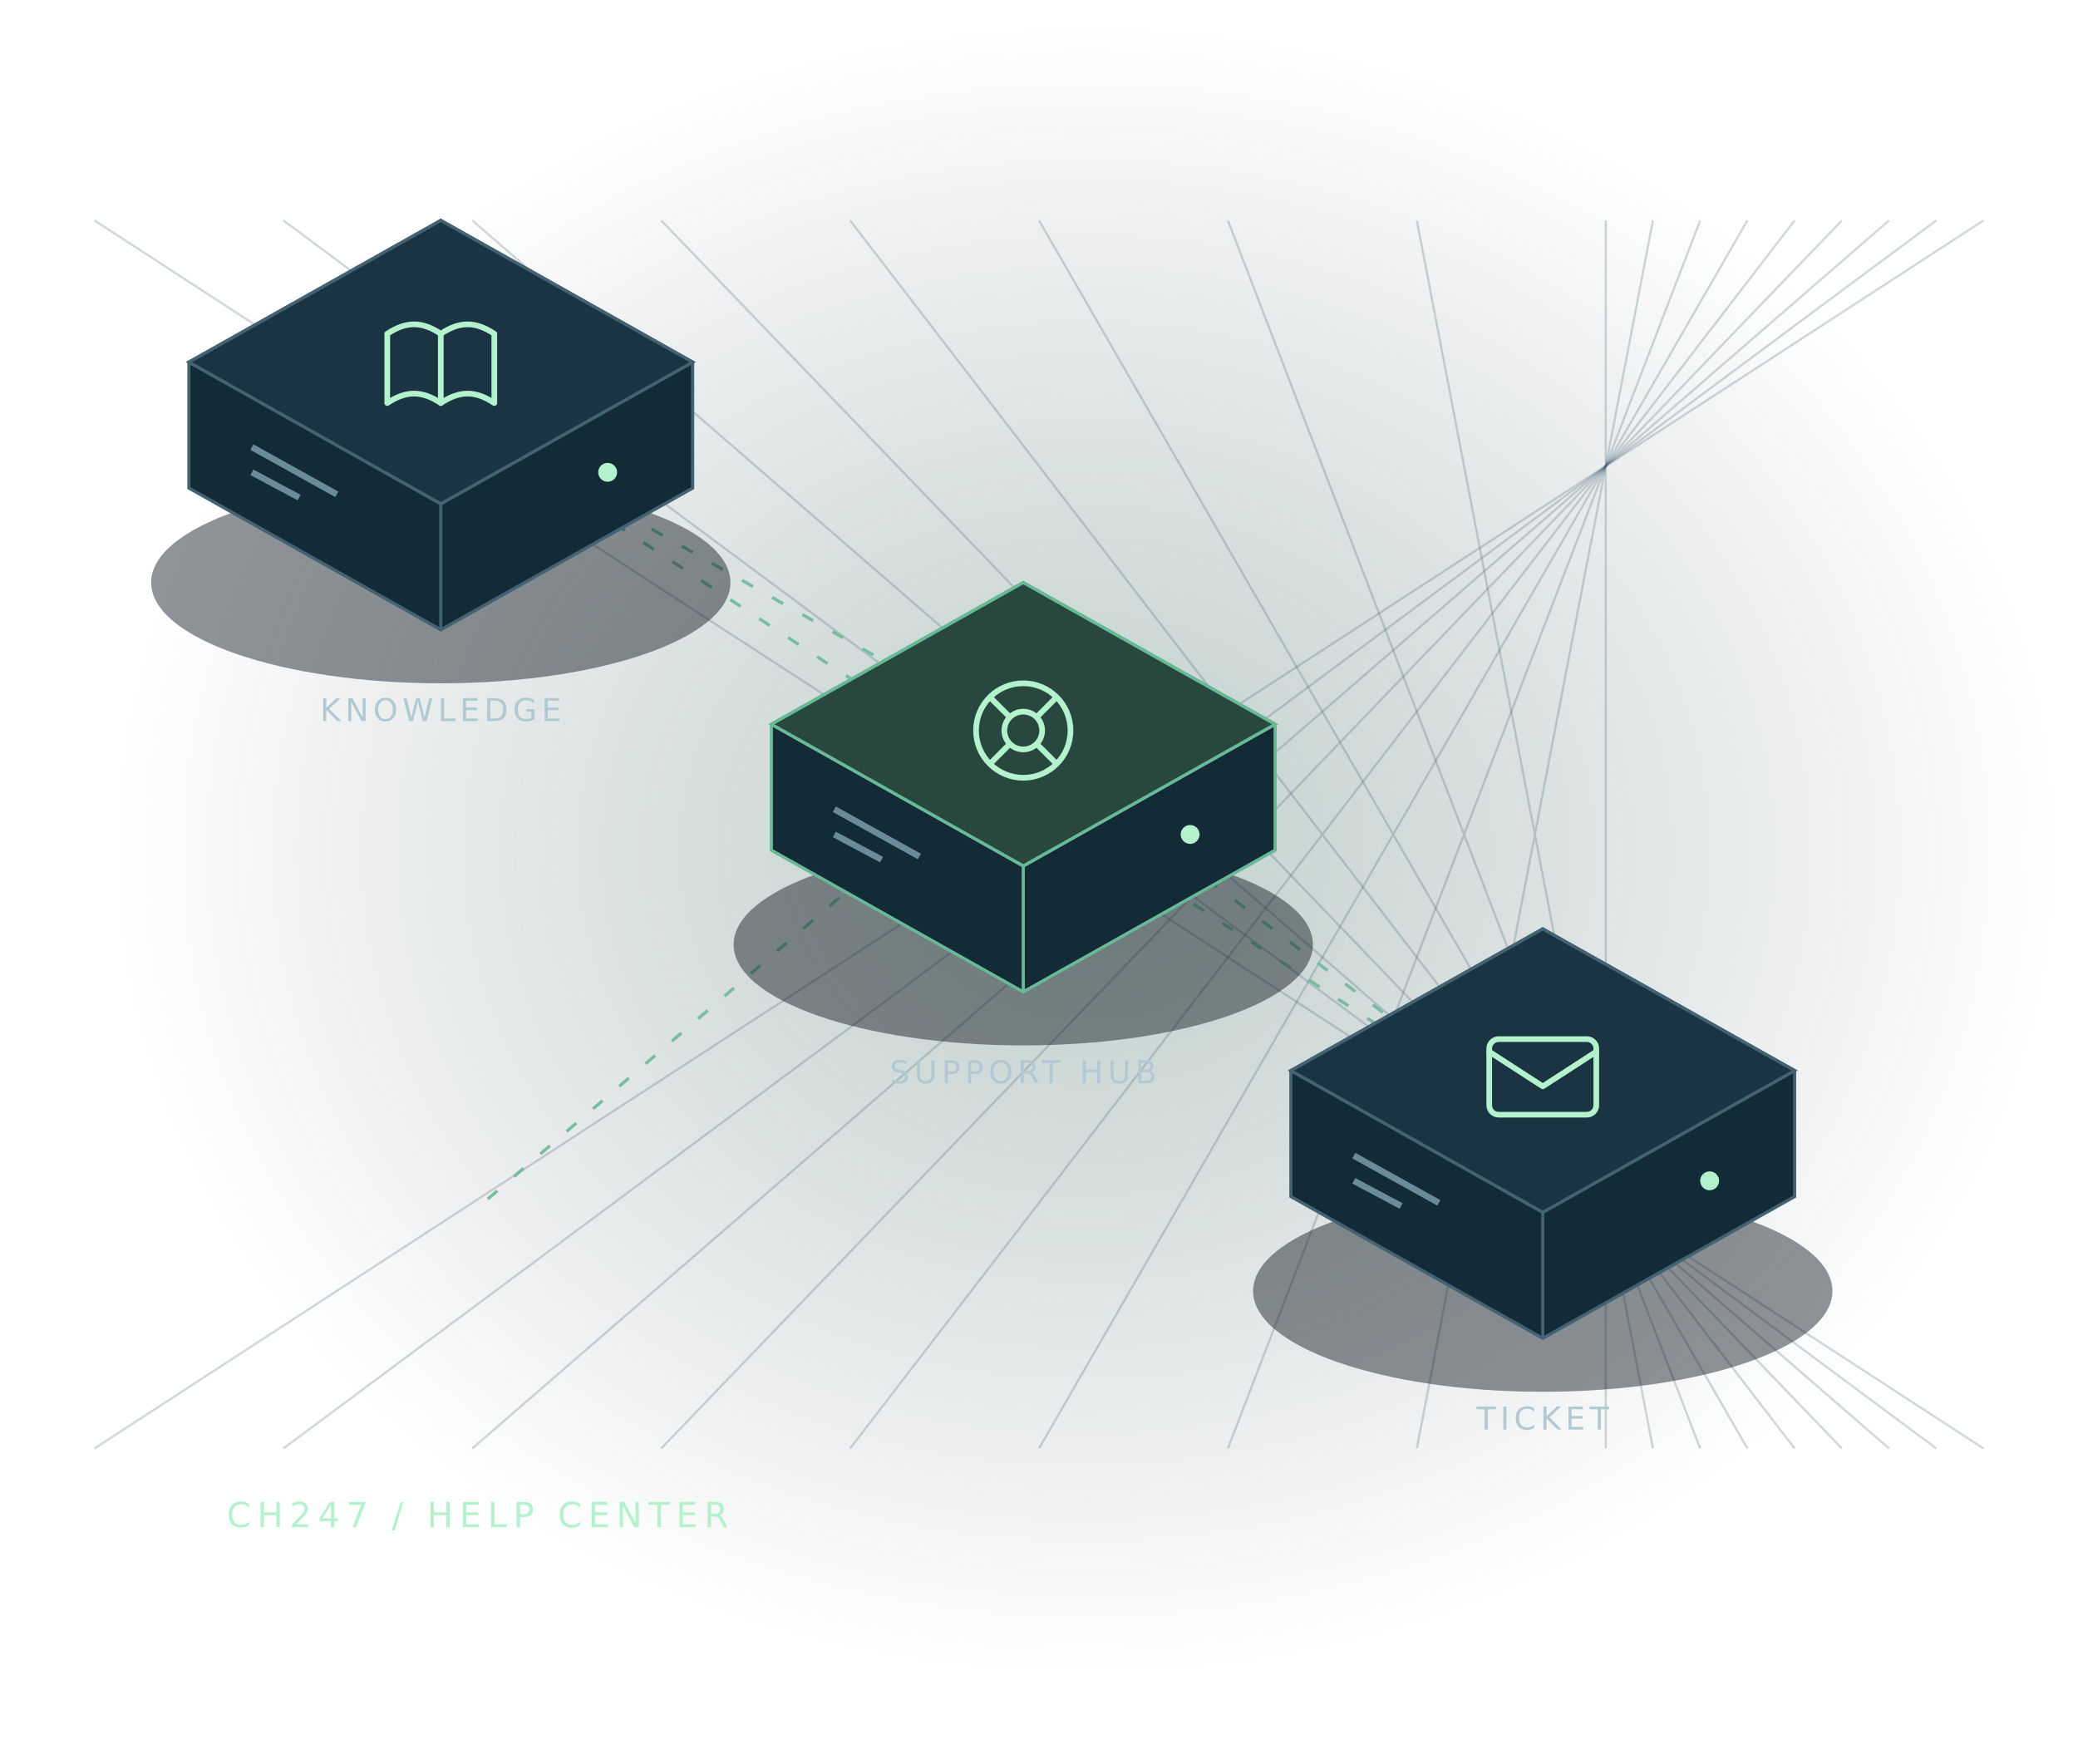
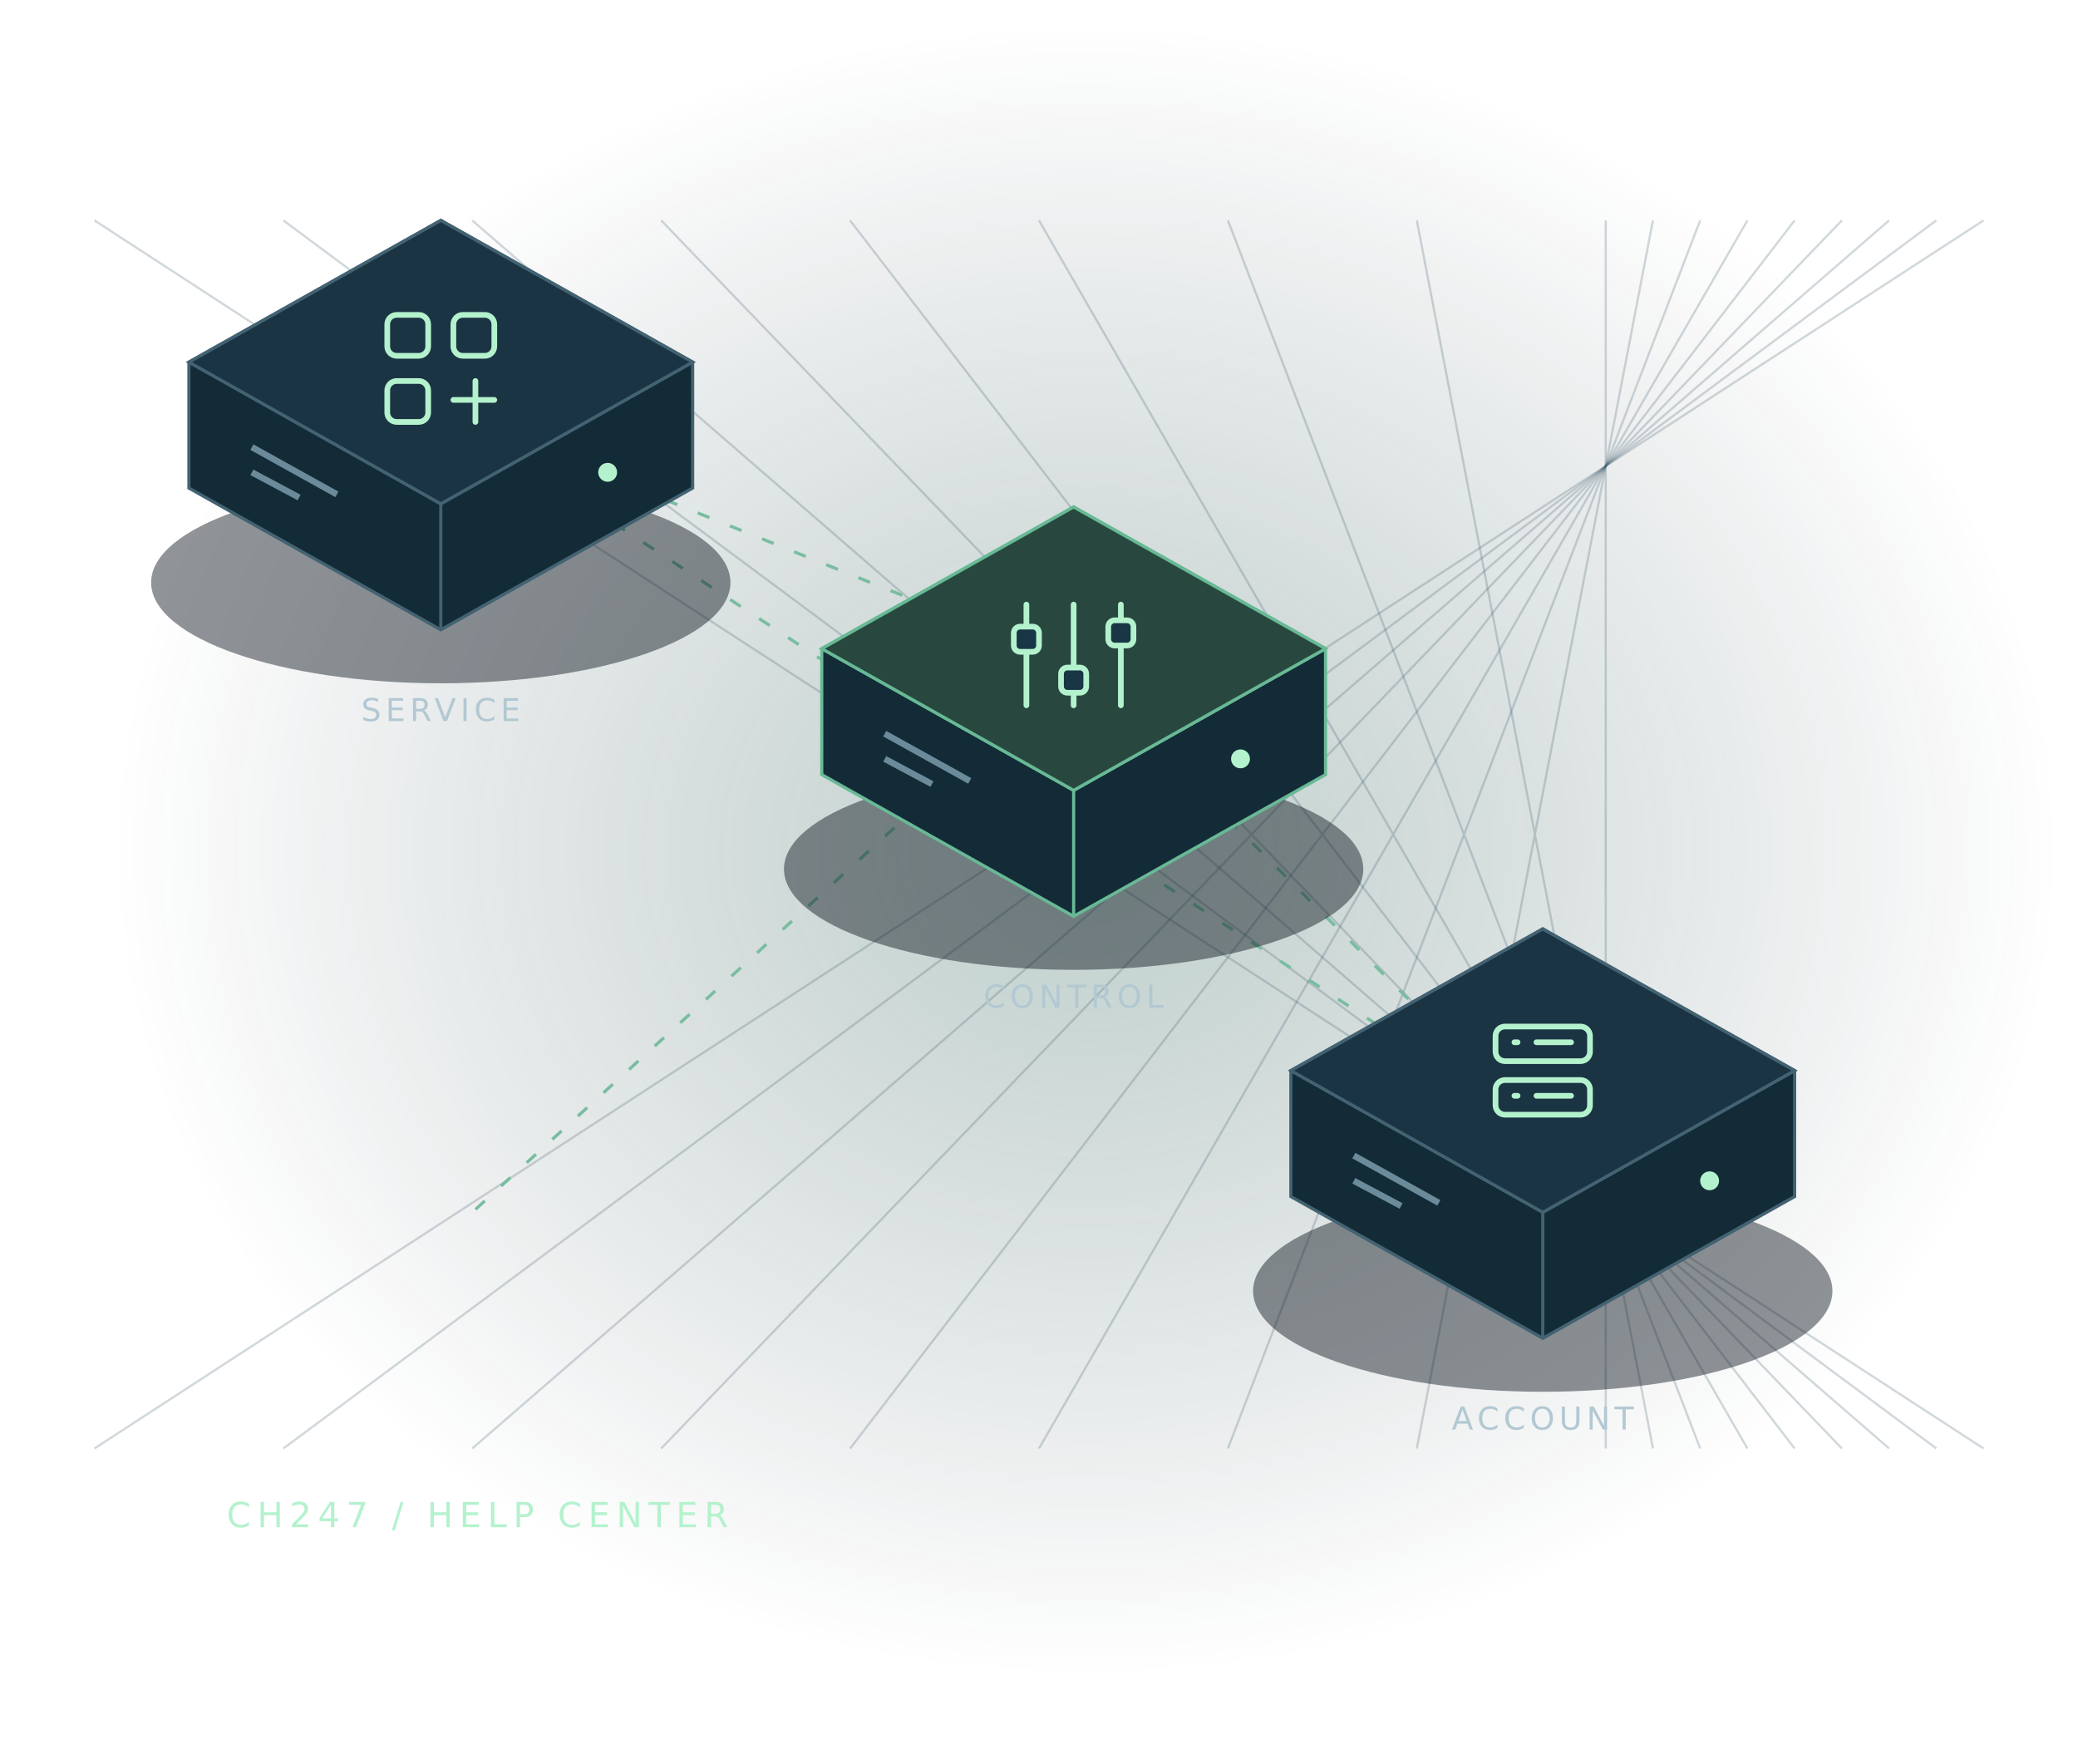
<svg xmlns="http://www.w3.org/2000/svg" viewBox="0 0 660 560" width="660" height="560" role="img">
  <defs>
    <radialGradient id="glow">
      <stop stop-color="#266758" stop-opacity=".3" />
      <stop offset="1" stop-color="#101e2c" stop-opacity="0" />
    </radialGradient>
  </defs>
  <ellipse cx="345" cy="270" rx="310" ry="265" fill="url(#glow)" />
  <path d="M30 70 630 460M30 460 630 70" stroke="#365264" stroke-width=".7" opacity=".23" />
  <path d="M90 70 615 460M90 460 615 70" stroke="#365264" stroke-width=".7" opacity=".23" />
  <path d="M150 70 600 460M150 460 600 70" stroke="#365264" stroke-width=".7" opacity=".23" />
  <path d="M210 70 585 460M210 460 585 70" stroke="#365264" stroke-width=".7" opacity=".23" />
  <path d="M270 70 570 460M270 460 570 70" stroke="#365264" stroke-width=".7" opacity=".23" />
  <path d="M330 70 555 460M330 460 555 70" stroke="#365264" stroke-width=".7" opacity=".23" />
  <path d="M390 70 540 460M390 460 540 70" stroke="#365264" stroke-width=".7" opacity=".23" />
  <path d="M450 70 525 460M450 460 525 70" stroke="#365264" stroke-width=".7" opacity=".23" />
  <path d="M510 70 510 460M510 460 510 70" stroke="#365264" stroke-width=".7" opacity=".23" />
  <g stroke="#79bda1" fill="none" stroke-dasharray="4 7">
-     <path d="M140 130 325 235 490 360M325 235 150 385M140 130 490 360" />
+     <path d="M140 130 341 211 490 360M341 211 150 385M140 130 490 360" />
  </g>
  <g transform="translate(140,120)">
    <ellipse cx="0" cy="65" rx="92" ry="32" fill="#08121a" opacity=".45" />
    <path d="m-80-5 80-45 80 45v40L0 80l-80-45Z" fill="#132b37" stroke="#436272" stroke-width="1" />
    <path d="m-80-5 80 45 80-45M0 40v40" fill="none" stroke="#436272" />
    <path d="m-80-5 80-45 80 45L0 40Z" fill="#1b3444" stroke="#436272" />
    <path d="m-60 22 27 15m-27-7 15 8" stroke="#6b8b9a" stroke-width="2" />
    <g transform="translate(-24,-27)">
      <g fill="none" stroke="#b4f2cd" stroke-width="1.8" stroke-linecap="round" stroke-linejoin="round">
-         <path d="M7 13c6-4 11-4 17 0 6-4 11-4 17 0v22c-6-4-11-4-17 0-6-4-11-4-17 0Z" />
-         <path d="M24 13v22" />
+         <rect x="7" y="7" width="13" height="13" rx="3" />
+         <rect x="28" y="7" width="13" height="13" rx="3" />
+         <rect x="7" y="28" width="13" height="13" rx="3" />
+         <path d="M28 34h13m-6-6v13" />
      </g>
    </g>
    <circle cx="53" cy="30" r="3" fill="#b4f2cd" />
-     <text x="0" y="109" text-anchor="middle" fill="#b2c8d2" font-size="10" font-family="DejaVu Sans,Arial,sans-serif" letter-spacing="1.4">KNOWLEDGE</text>
+     <text x="0" y="109" text-anchor="middle" fill="#b2c8d2" font-size="10" font-family="DejaVu Sans,Arial,sans-serif" letter-spacing="1.4">SERVICE</text>
  </g>
  <g transform="translate(490,345)">
    <ellipse cx="0" cy="65" rx="92" ry="32" fill="#08121a" opacity=".45" />
    <path d="m-80-5 80-45 80 45v40L0 80l-80-45Z" fill="#132b37" stroke="#436272" stroke-width="1" />
    <path d="m-80-5 80 45 80-45M0 40v40" fill="none" stroke="#436272" />
    <path d="m-80-5 80-45 80 45L0 40Z" fill="#1b3444" stroke="#436272" />
    <path d="m-60 22 27 15m-27-7 15 8" stroke="#6b8b9a" stroke-width="2" />
    <g transform="translate(-24,-27)">
      <g fill="none" stroke="#b4f2cd" stroke-width="1.8" stroke-linecap="round" stroke-linejoin="round">
-         <rect x="7" y="12" width="34" height="24" rx="3" />
-         <path d="M7 16l17 11 17-11" />
+         <rect x="9" y="8" width="30" height="11" rx="3" />
+         <rect x="9" y="25" width="30" height="11" rx="3" />
+         <path d="M15 13h1m6 0h11M15 30h1m6 0h11" />
      </g>
    </g>
    <circle cx="53" cy="30" r="3" fill="#b4f2cd" />
-     <text x="0" y="109" text-anchor="middle" fill="#b2c8d2" font-size="10" font-family="DejaVu Sans,Arial,sans-serif" letter-spacing="1.4">TICKET</text>
+     <text x="0" y="109" text-anchor="middle" fill="#b2c8d2" font-size="10" font-family="DejaVu Sans,Arial,sans-serif" letter-spacing="1.4">ACCOUNT</text>
  </g>
-   <g transform="translate(-5,0)">
+   <g transform="translate(11,-24)">
    <g transform="translate(330,235)">
      <ellipse cx="0" cy="65" rx="92" ry="32" fill="#08121a" opacity=".45" />
      <path d="m-80-5 80-45 80 45v40L0 80l-80-45Z" fill="#132b37" stroke="#68b996" stroke-width="1" />
      <path d="m-80-5 80 45 80-45M0 40v40" fill="none" stroke="#68b996" />
      <path d="m-80-5 80-45 80 45L0 40Z" fill="#28483f" stroke="#68b996" />
      <path d="m-60 22 27 15m-27-7 15 8" stroke="#6b8b9a" stroke-width="2" />
      <g transform="translate(-24,-27)">
        <g fill="none" stroke="#b4f2cd" stroke-width="1.8" stroke-linecap="round" stroke-linejoin="round">
-           <circle cx="24" cy="24" r="15" />
-           <circle cx="24" cy="24" r="6" />
-           <path d="M13.5 13.5l6 6M34.5 13.5l-6 6M13.5 34.5l6-6M34.5 34.5l-6-6" />
+           <path d="M9 8v32M24 8v32M39 8v32" />
+           <rect x="5" y="15" width="8" height="8" rx="2" fill="#183646" />
+           <rect x="20" y="28" width="8" height="8" rx="2" fill="#183646" />
+           <rect x="35" y="13" width="8" height="8" rx="2" fill="#183646" />
        </g>
      </g>
      <circle cx="53" cy="30" r="3" fill="#b4f2cd" />
-       <text x="0" y="109" text-anchor="middle" fill="#b2c8d2" font-size="10" font-family="DejaVu Sans,Arial,sans-serif" letter-spacing="1.4">SUPPORT HUB</text>
+       <text x="0" y="109" text-anchor="middle" fill="#b2c8d2" font-size="10" font-family="DejaVu Sans,Arial,sans-serif" letter-spacing="1.4">CONTROL</text>
    </g>
  </g>
  <text x="72" y="485" fill="#b4f2cd" font-size="11" font-family="DejaVu Sans,Arial,sans-serif" letter-spacing="2">CH247 / HELP CENTER</text>
</svg>
